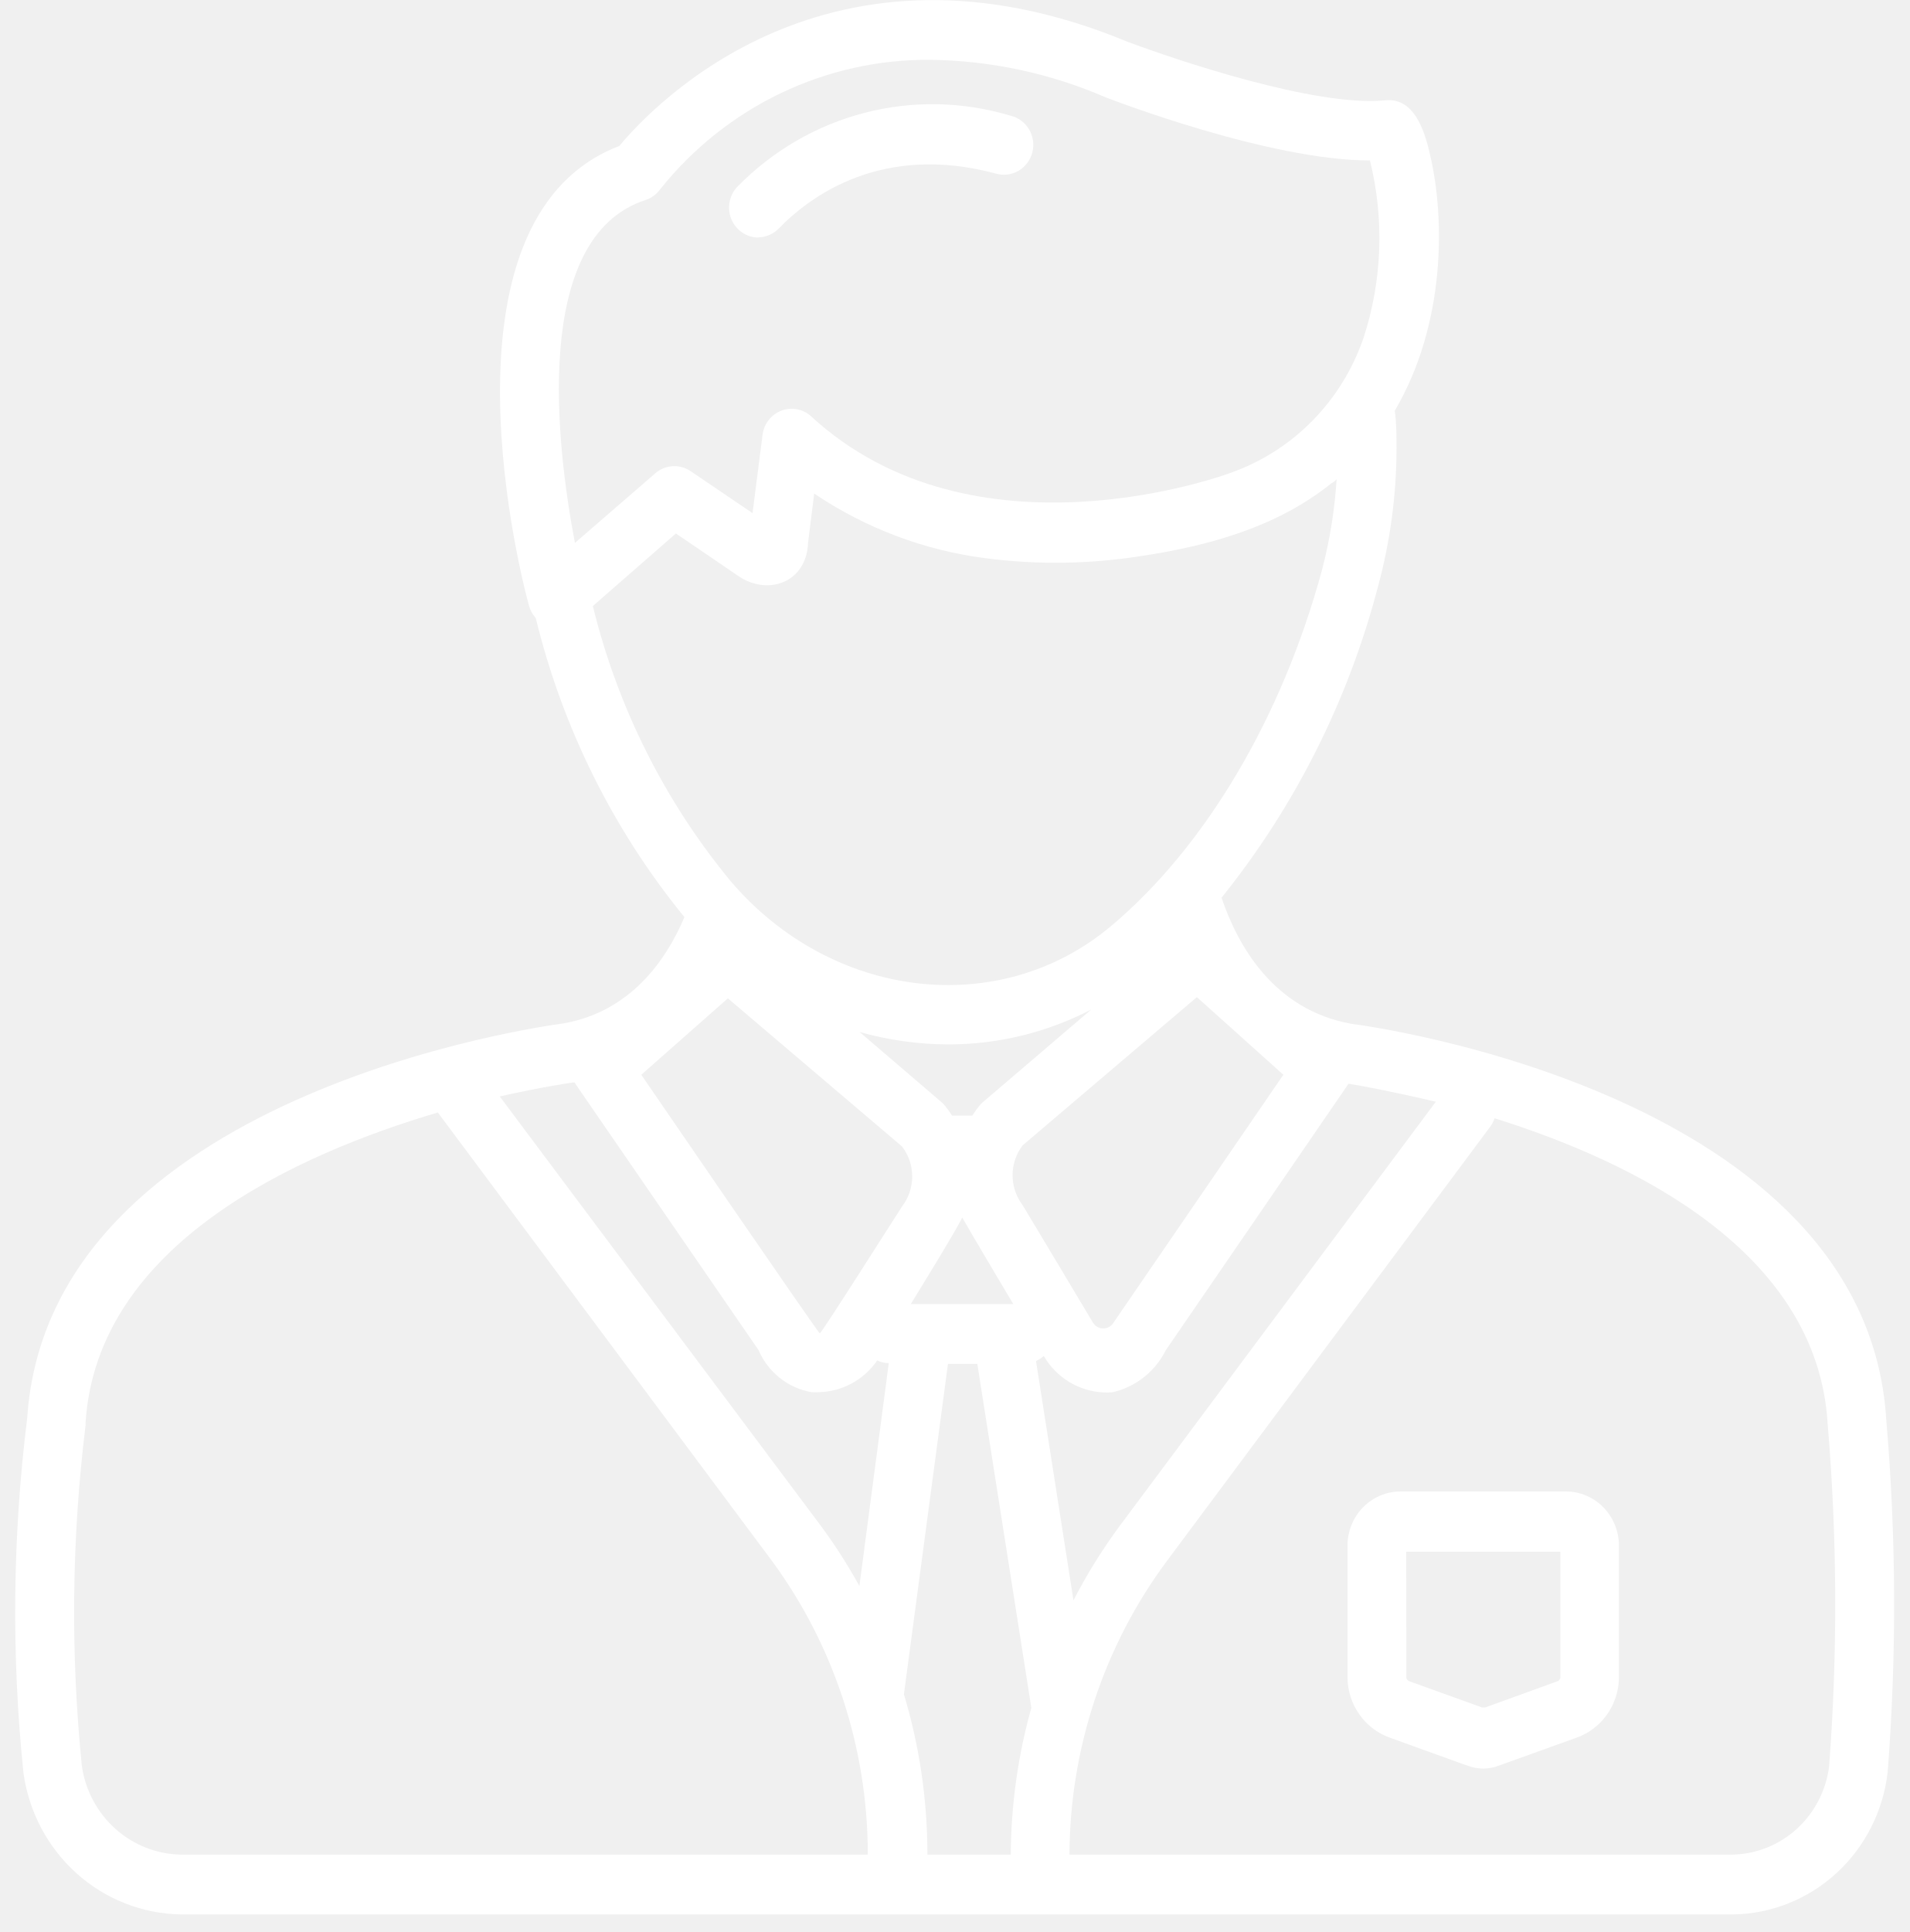
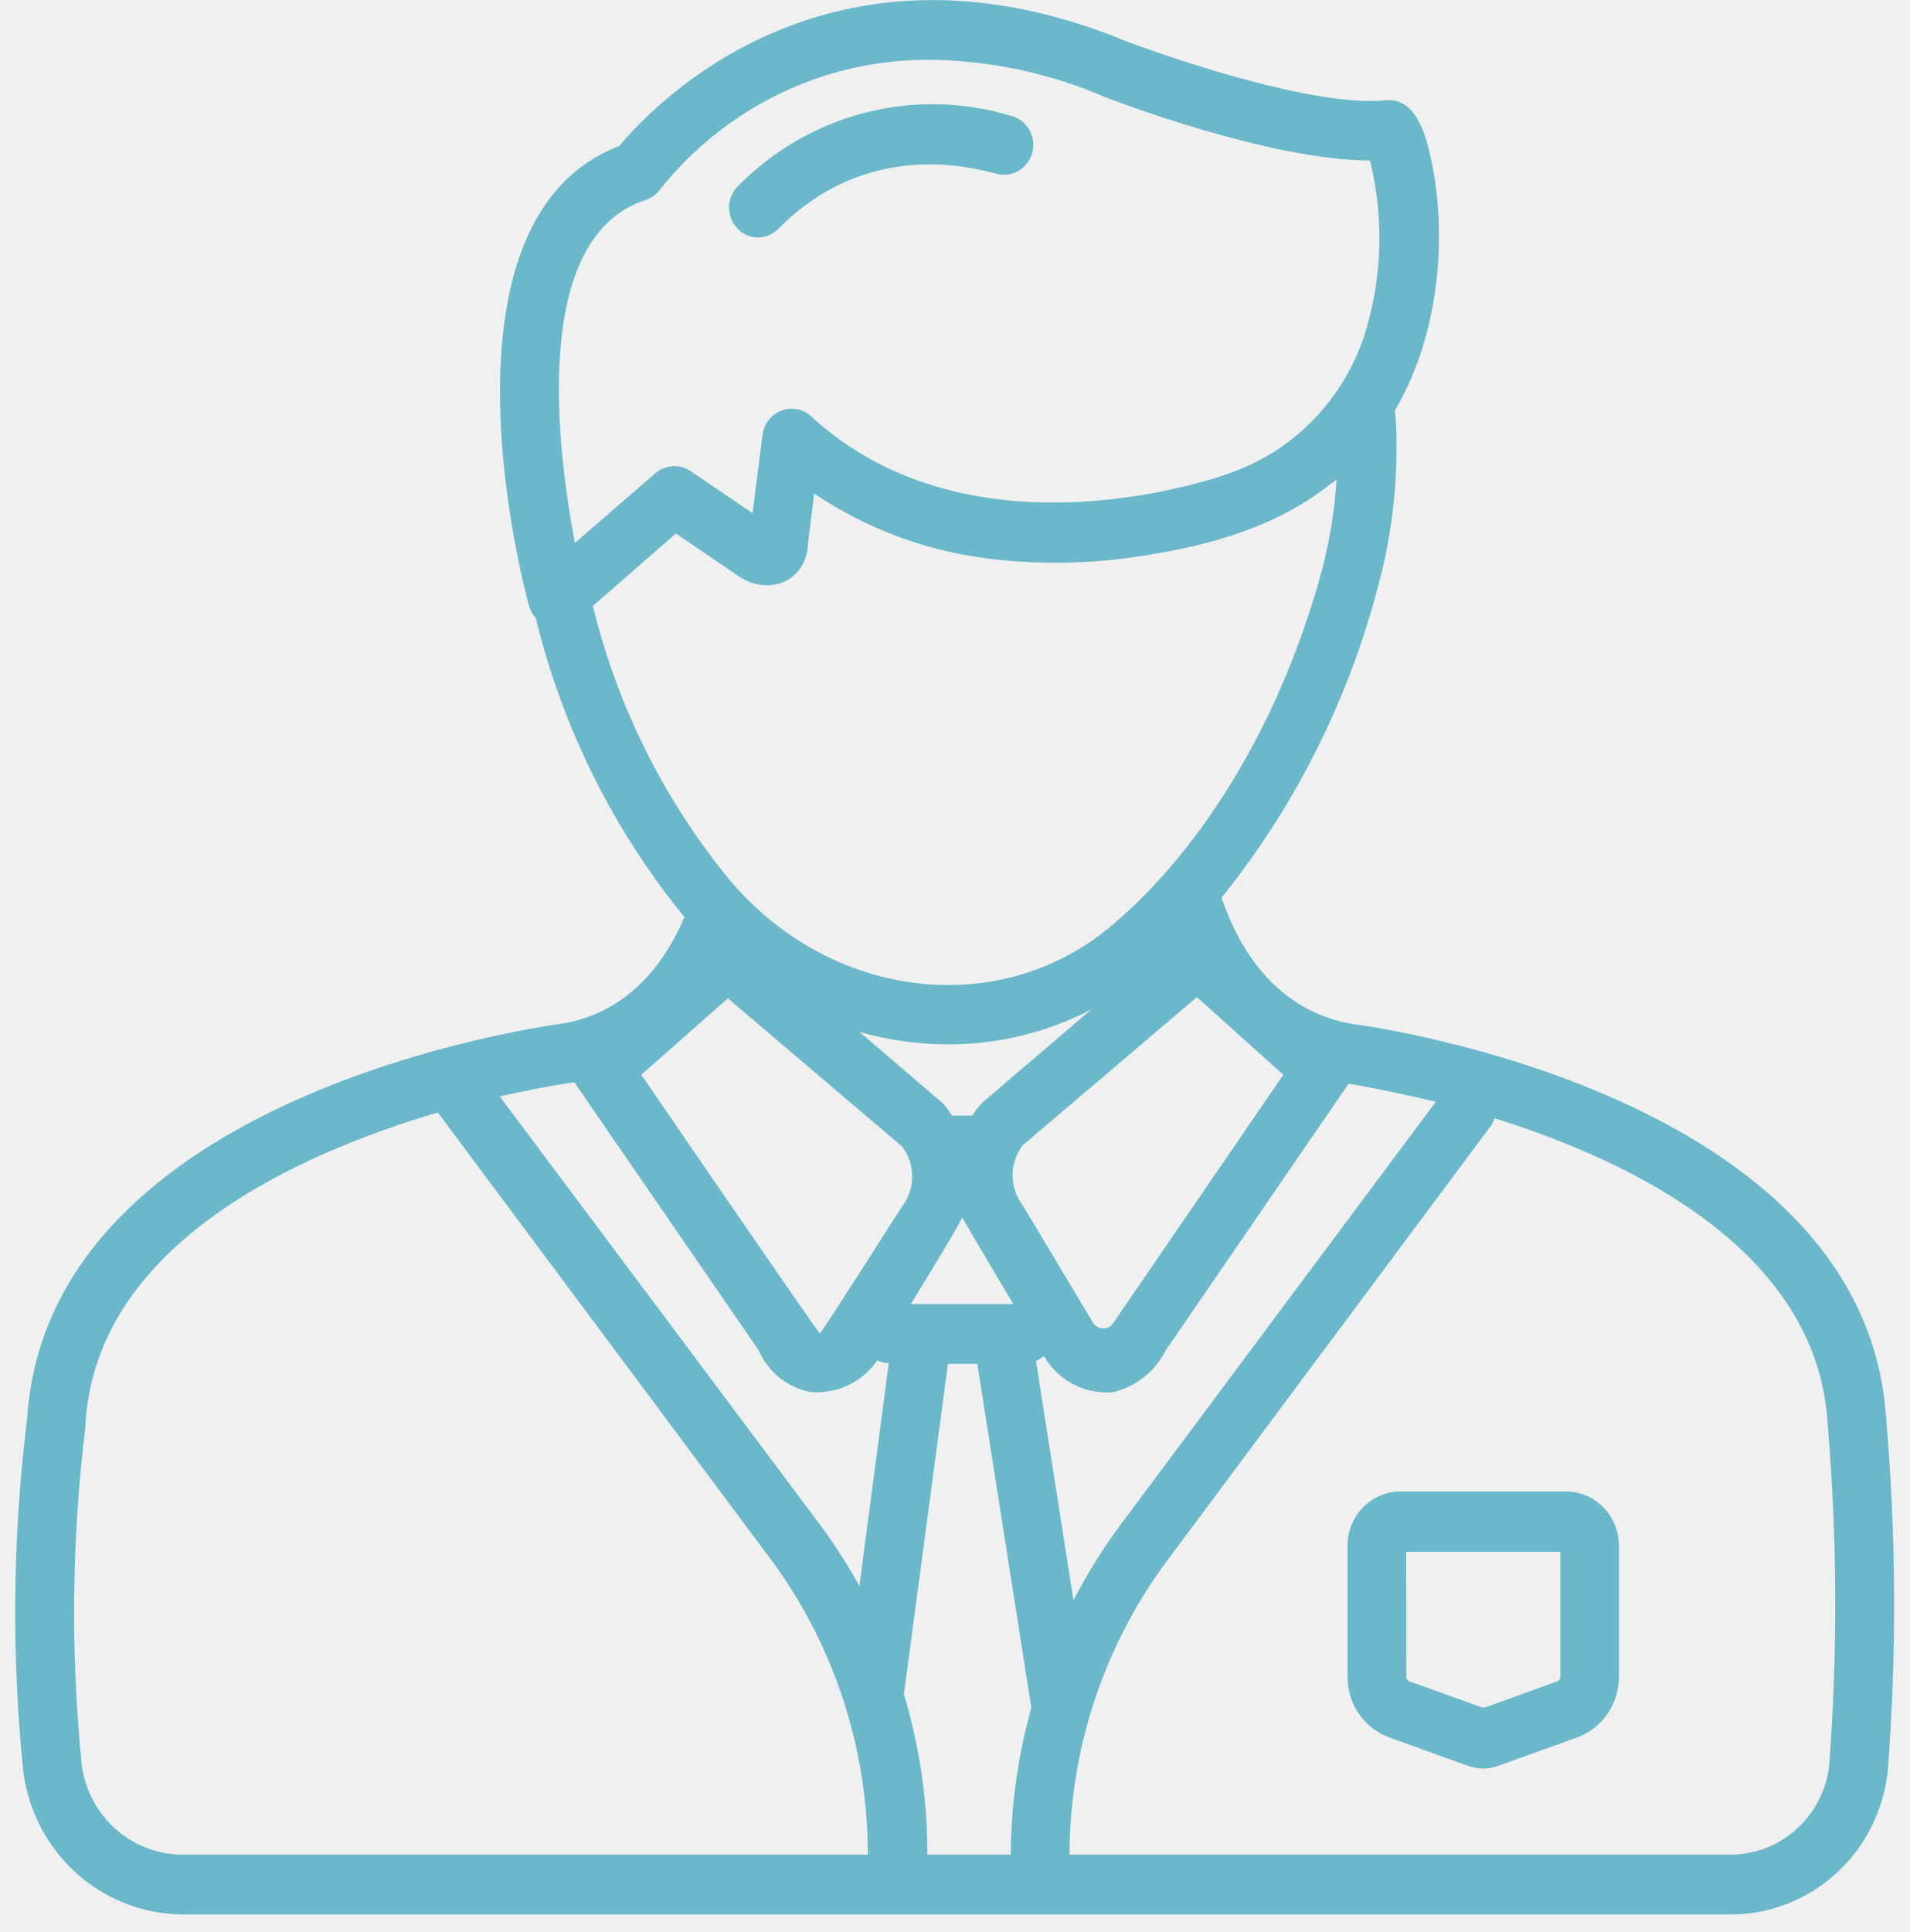
<svg xmlns="http://www.w3.org/2000/svg" width="87" height="88" viewBox="0 0 87 88" fill="none">
-   <path d="M8.23 87.2H78.943C80.693 87.177 82.374 86.505 83.673 85.31C84.972 84.115 85.798 82.479 85.998 80.707C86.41 75.358 86.388 69.983 85.931 64.638C85.002 49.841 62.459 46.741 61.555 46.632C58.044 45.992 56.406 43.117 55.65 40.889C58.992 36.736 61.423 31.902 62.779 26.712C63.333 24.669 63.617 22.559 63.622 20.438C63.622 19.852 63.622 19.28 63.542 18.708C65.876 14.736 65.816 9.947 65.167 7.127C64.966 6.248 64.538 4.402 63.087 4.572C59.923 4.878 53.57 2.726 51.364 1.902C37.794 -3.725 29.783 4.77 28.212 6.65C19.424 10.022 23.884 26.875 24.106 27.604C24.163 27.807 24.266 27.994 24.407 28.149C25.628 33.153 27.944 37.811 31.181 41.774C30.312 43.818 28.686 46.066 25.697 46.611C24.714 46.741 2.225 49.834 1.24 64.582C0.573 69.944 0.514 75.366 1.067 80.74C1.308 82.51 2.163 84.133 3.476 85.318C4.79 86.502 6.475 87.169 8.229 87.199L8.23 87.2ZM46.048 84.475H42.25V84.414C42.246 81.959 41.885 79.519 41.18 77.172L43.186 62.123H44.524L46.985 77.791H46.984C46.375 79.965 46.061 82.213 46.048 84.474L46.048 84.475ZM43.835 55.453C44.129 55.985 46.162 59.398 46.162 59.398H41.494C41.494 59.398 43.674 55.862 43.835 55.453ZM42.898 50.207L39.16 47.005C40.48 47.379 41.843 47.569 43.213 47.571C45.472 47.572 47.7 47.028 49.713 45.984L44.771 50.207C44.721 50.251 44.674 50.299 44.631 50.35C44.509 50.498 44.398 50.652 44.296 50.814H43.373C43.272 50.652 43.16 50.498 43.039 50.35C42.996 50.299 42.949 50.251 42.898 50.207L42.898 50.207ZM68.089 50.936C74.389 52.905 82.802 56.986 83.263 64.854C83.699 70.044 83.722 75.261 83.33 80.455C83.192 81.549 82.673 82.555 81.868 83.293C81.063 84.031 80.025 84.45 78.943 84.475H48.722C48.74 79.651 50.294 74.963 53.15 71.115L67.862 51.358C67.962 51.233 68.039 51.09 68.089 50.936L68.089 50.936ZM65.414 50.18L51.023 69.487C50.227 70.562 49.517 71.701 48.904 72.893L47.198 61.993C47.327 61.935 47.447 61.858 47.552 61.761C47.552 61.761 47.74 62.068 47.786 62.115V62.116C48.475 63.015 49.559 63.503 50.676 63.417C51.727 63.182 52.62 62.48 53.109 61.503L61.435 49.363C62.024 49.451 63.489 49.731 65.401 50.18L65.414 50.18ZM58.466 48.954C58.467 48.954 50.782 60.167 50.735 60.235C50.635 60.405 50.455 60.508 50.261 60.508C50.066 60.508 49.886 60.405 49.786 60.235C49.786 60.235 46.63 54.949 46.589 54.894V54.894C45.978 54.093 45.978 52.971 46.589 52.169L54.527 45.418L58.466 48.954ZM29.415 9.108C29.684 9.018 29.918 8.845 30.084 8.611C33.095 4.847 37.623 2.682 42.389 2.725C45.135 2.759 47.847 3.34 50.374 4.435C50.695 4.557 57.837 7.309 62.412 7.309V7.31C63.071 9.972 62.972 12.77 62.124 15.375C61.136 18.271 58.897 20.544 56.051 21.541C55.938 21.588 44.408 25.867 36.926 18.939C36.559 18.623 36.053 18.533 35.603 18.703C35.152 18.872 34.825 19.274 34.746 19.756L34.284 23.373L31.462 21.459C30.963 21.122 30.305 21.163 29.851 21.561L26.192 24.729C25.363 20.383 24.179 10.797 29.416 9.108L29.415 9.108ZM27.008 27.604L30.793 24.299L33.635 26.235C34.973 27.154 36.745 26.541 36.812 24.729L37.092 22.481C39.434 24.057 42.1 25.065 44.883 25.424C47.239 25.731 49.625 25.699 51.972 25.329C55.062 24.865 58.185 24.007 60.666 22.004C60.699 22.004 60.887 21.861 60.893 21.82C60.806 23.222 60.582 24.611 60.225 25.968C58.399 32.7 54.901 38.586 50.608 42.189C45.539 46.44 37.902 45.541 33.294 40.145C30.288 36.507 28.138 32.218 27.008 27.603L27.008 27.604ZM33.16 45.473L41.098 52.224C41.71 53.026 41.71 54.148 41.098 54.949C41.052 55.004 37.42 60.747 37.347 60.733C37.273 60.72 29.215 48.954 29.215 48.954L33.16 45.473ZM26.072 49.309H26.185L26.225 49.384L34.558 61.496C34.995 62.508 35.902 63.227 36.972 63.411C37.095 63.419 37.218 63.419 37.34 63.411C38.34 63.378 39.272 62.89 39.881 62.083L39.961 61.967V61.966C40.127 62.044 40.307 62.086 40.49 62.089L39.152 72.24C38.63 71.293 38.047 70.383 37.407 69.515L22.768 49.942C24.714 49.499 26.005 49.322 26.072 49.309L26.072 49.309ZM3.897 64.93V64.815C4.411 56.64 13.587 52.552 19.947 50.672L35.207 71.15C38.007 74.985 39.524 79.635 39.534 84.414V84.475H8.23C7.134 84.454 6.081 84.038 5.257 83.301C4.433 82.564 3.892 81.554 3.73 80.449C3.208 75.287 3.264 70.08 3.897 64.93L3.897 64.93Z" fill="#fff" />
-   <path d="M63.335 79.154L66.632 80.346L66.859 80.421C67.317 80.602 67.825 80.602 68.283 80.421L71.808 79.154H71.808C72.368 78.959 72.856 78.593 73.204 78.105C73.552 77.618 73.745 77.032 73.754 76.429V70.393C73.752 69.741 73.497 69.117 73.045 68.656C72.593 68.195 71.98 67.935 71.34 67.934H63.803C63.163 67.935 62.55 68.195 62.097 68.656C61.645 69.117 61.391 69.741 61.389 70.393V76.429C61.398 77.032 61.591 77.618 61.939 78.105C62.287 78.593 62.775 78.959 63.335 79.154L63.335 79.154ZM64.064 70.679H71.086V76.429C71.069 76.478 71.041 76.522 71.006 76.559L67.662 77.772H67.515L64.171 76.566L64.171 76.566C64.129 76.535 64.095 76.496 64.07 76.449L64.064 70.679Z" fill="#fff" />
-   <path d="M34.559 10.811C34.904 10.803 35.232 10.659 35.475 10.41C36.96 8.884 40.217 6.527 45.352 7.902C45.701 8.009 46.077 7.966 46.393 7.784C46.71 7.602 46.94 7.297 47.032 6.938C47.122 6.58 47.066 6.199 46.876 5.883C46.685 5.568 46.377 5.345 46.021 5.266C43.858 4.617 41.562 4.574 39.377 5.142C37.191 5.71 35.196 6.869 33.603 8.495C33.222 8.885 33.109 9.471 33.317 9.98C33.525 10.488 34.012 10.819 34.552 10.819L34.559 10.811Z" fill="#fff" />
+   <path d="M8.23 87.2H78.943C80.693 87.177 82.374 86.505 83.673 85.31C84.972 84.115 85.798 82.479 85.998 80.707C86.41 75.358 86.388 69.983 85.931 64.638C85.002 49.841 62.459 46.741 61.555 46.632C58.044 45.992 56.406 43.117 55.65 40.889C58.992 36.736 61.423 31.902 62.779 26.712C63.333 24.669 63.617 22.559 63.622 20.438C63.622 19.852 63.622 19.28 63.542 18.708C65.876 14.736 65.816 9.947 65.167 7.127C64.966 6.248 64.538 4.402 63.087 4.572C59.923 4.878 53.57 2.726 51.364 1.902C37.794 -3.725 29.783 4.77 28.212 6.65C19.424 10.022 23.884 26.875 24.106 27.604C24.163 27.807 24.266 27.994 24.407 28.149C25.628 33.153 27.944 37.811 31.181 41.774C30.312 43.818 28.686 46.066 25.697 46.611C24.714 46.741 2.225 49.834 1.24 64.582C0.573 69.944 0.514 75.366 1.067 80.74C1.308 82.51 2.163 84.133 3.476 85.318C4.79 86.502 6.475 87.169 8.229 87.199L8.23 87.2ZM46.048 84.475H42.25V84.414C42.246 81.959 41.885 79.519 41.18 77.172L43.186 62.123H44.524L46.985 77.791H46.984C46.375 79.965 46.061 82.213 46.048 84.474L46.048 84.475ZM43.835 55.453C44.129 55.985 46.162 59.398 46.162 59.398H41.494C41.494 59.398 43.674 55.862 43.835 55.453ZM42.898 50.207L39.16 47.005C40.48 47.379 41.843 47.569 43.213 47.571C45.472 47.572 47.7 47.028 49.713 45.984L44.771 50.207C44.721 50.251 44.674 50.299 44.631 50.35C44.509 50.498 44.398 50.652 44.296 50.814H43.373C43.272 50.652 43.16 50.498 43.039 50.35C42.996 50.299 42.949 50.251 42.898 50.207L42.898 50.207ZM68.089 50.936C74.389 52.905 82.802 56.986 83.263 64.854C83.699 70.044 83.722 75.261 83.33 80.455C83.192 81.549 82.673 82.555 81.868 83.293C81.063 84.031 80.025 84.45 78.943 84.475H48.722C48.74 79.651 50.294 74.963 53.15 71.115L67.862 51.358C67.962 51.233 68.039 51.09 68.089 50.936L68.089 50.936ZM65.414 50.18L51.023 69.487C50.227 70.562 49.517 71.701 48.904 72.893L47.198 61.993C47.327 61.935 47.447 61.858 47.552 61.761C47.552 61.761 47.74 62.068 47.786 62.115V62.116C48.475 63.015 49.559 63.503 50.676 63.417C51.727 63.182 52.62 62.48 53.109 61.503L61.435 49.363C62.024 49.451 63.489 49.731 65.401 50.18L65.414 50.18ZM58.466 48.954C58.467 48.954 50.782 60.167 50.735 60.235C50.635 60.405 50.455 60.508 50.261 60.508C50.066 60.508 49.886 60.405 49.786 60.235C49.786 60.235 46.63 54.949 46.589 54.894V54.894C45.978 54.093 45.978 52.971 46.589 52.169L54.527 45.418L58.466 48.954ZM29.415 9.108C29.684 9.018 29.918 8.845 30.084 8.611C33.095 4.847 37.623 2.682 42.389 2.725C45.135 2.759 47.847 3.34 50.374 4.435C50.695 4.557 57.837 7.309 62.412 7.309V7.31C63.071 9.972 62.972 12.77 62.124 15.375C61.136 18.271 58.897 20.544 56.051 21.541C55.938 21.588 44.408 25.867 36.926 18.939C36.559 18.623 36.053 18.533 35.603 18.703C35.152 18.872 34.825 19.274 34.746 19.756L34.284 23.373L31.462 21.459C30.963 21.122 30.305 21.163 29.851 21.561L26.192 24.729C25.363 20.383 24.179 10.797 29.416 9.108L29.415 9.108ZM27.008 27.604L30.793 24.299L33.635 26.235C34.973 27.154 36.745 26.541 36.812 24.729L37.092 22.481C39.434 24.057 42.1 25.065 44.883 25.424C47.239 25.731 49.625 25.699 51.972 25.329C55.062 24.865 58.185 24.007 60.666 22.004C60.699 22.004 60.887 21.861 60.893 21.82C60.806 23.222 60.582 24.611 60.225 25.968C58.399 32.7 54.901 38.586 50.608 42.189C45.539 46.44 37.902 45.541 33.294 40.145C30.288 36.507 28.138 32.218 27.008 27.603L27.008 27.604ZM33.16 45.473L41.098 52.224C41.71 53.026 41.71 54.148 41.098 54.949C41.052 55.004 37.42 60.747 37.347 60.733C37.273 60.72 29.215 48.954 29.215 48.954L33.16 45.473ZM26.072 49.309H26.185L26.225 49.384L34.558 61.496C34.995 62.508 35.902 63.227 36.972 63.411C37.095 63.419 37.218 63.419 37.34 63.411C38.34 63.378 39.272 62.89 39.881 62.083L39.961 61.967V61.966C40.127 62.044 40.307 62.086 40.49 62.089L39.152 72.24C38.63 71.293 38.047 70.383 37.407 69.515L22.768 49.942C24.714 49.499 26.005 49.322 26.072 49.309L26.072 49.309ZM3.897 64.93V64.815C4.411 56.64 13.587 52.552 19.947 50.672L35.207 71.15C38.007 74.985 39.524 79.635 39.534 84.414V84.475H8.23C7.134 84.454 6.081 84.038 5.257 83.301C4.433 82.564 3.892 81.554 3.73 80.449C3.208 75.287 3.264 70.08 3.897 64.93L3.897 64.93Z" fill="#6BB8CB" />
+   <path d="M63.335 79.154L66.632 80.346L66.859 80.421C67.317 80.602 67.825 80.602 68.283 80.421L71.808 79.154H71.808C72.368 78.959 72.856 78.593 73.204 78.105C73.552 77.618 73.745 77.032 73.754 76.429V70.393C73.752 69.741 73.497 69.117 73.045 68.656C72.593 68.195 71.98 67.935 71.34 67.934H63.803C63.163 67.935 62.55 68.195 62.097 68.656C61.645 69.117 61.391 69.741 61.389 70.393V76.429C61.398 77.032 61.591 77.618 61.939 78.105C62.287 78.593 62.775 78.959 63.335 79.154L63.335 79.154ZM64.064 70.679H71.086V76.429C71.069 76.478 71.041 76.522 71.006 76.559L67.662 77.772H67.515L64.171 76.566L64.171 76.566C64.129 76.535 64.095 76.496 64.07 76.449L64.064 70.679Z" fill="#6BB8CB" />
+   <path d="M34.559 10.811C34.904 10.803 35.232 10.659 35.475 10.41C36.96 8.884 40.217 6.527 45.352 7.902C45.701 8.009 46.077 7.966 46.393 7.784C46.71 7.602 46.94 7.297 47.032 6.938C47.122 6.58 47.066 6.199 46.876 5.883C46.685 5.568 46.377 5.345 46.021 5.266C43.858 4.617 41.562 4.574 39.377 5.142C37.191 5.71 35.196 6.869 33.603 8.495C33.222 8.885 33.109 9.471 33.317 9.98C33.525 10.488 34.012 10.819 34.552 10.819L34.559 10.811Z" fill="#6BB8CB" />
</svg>
